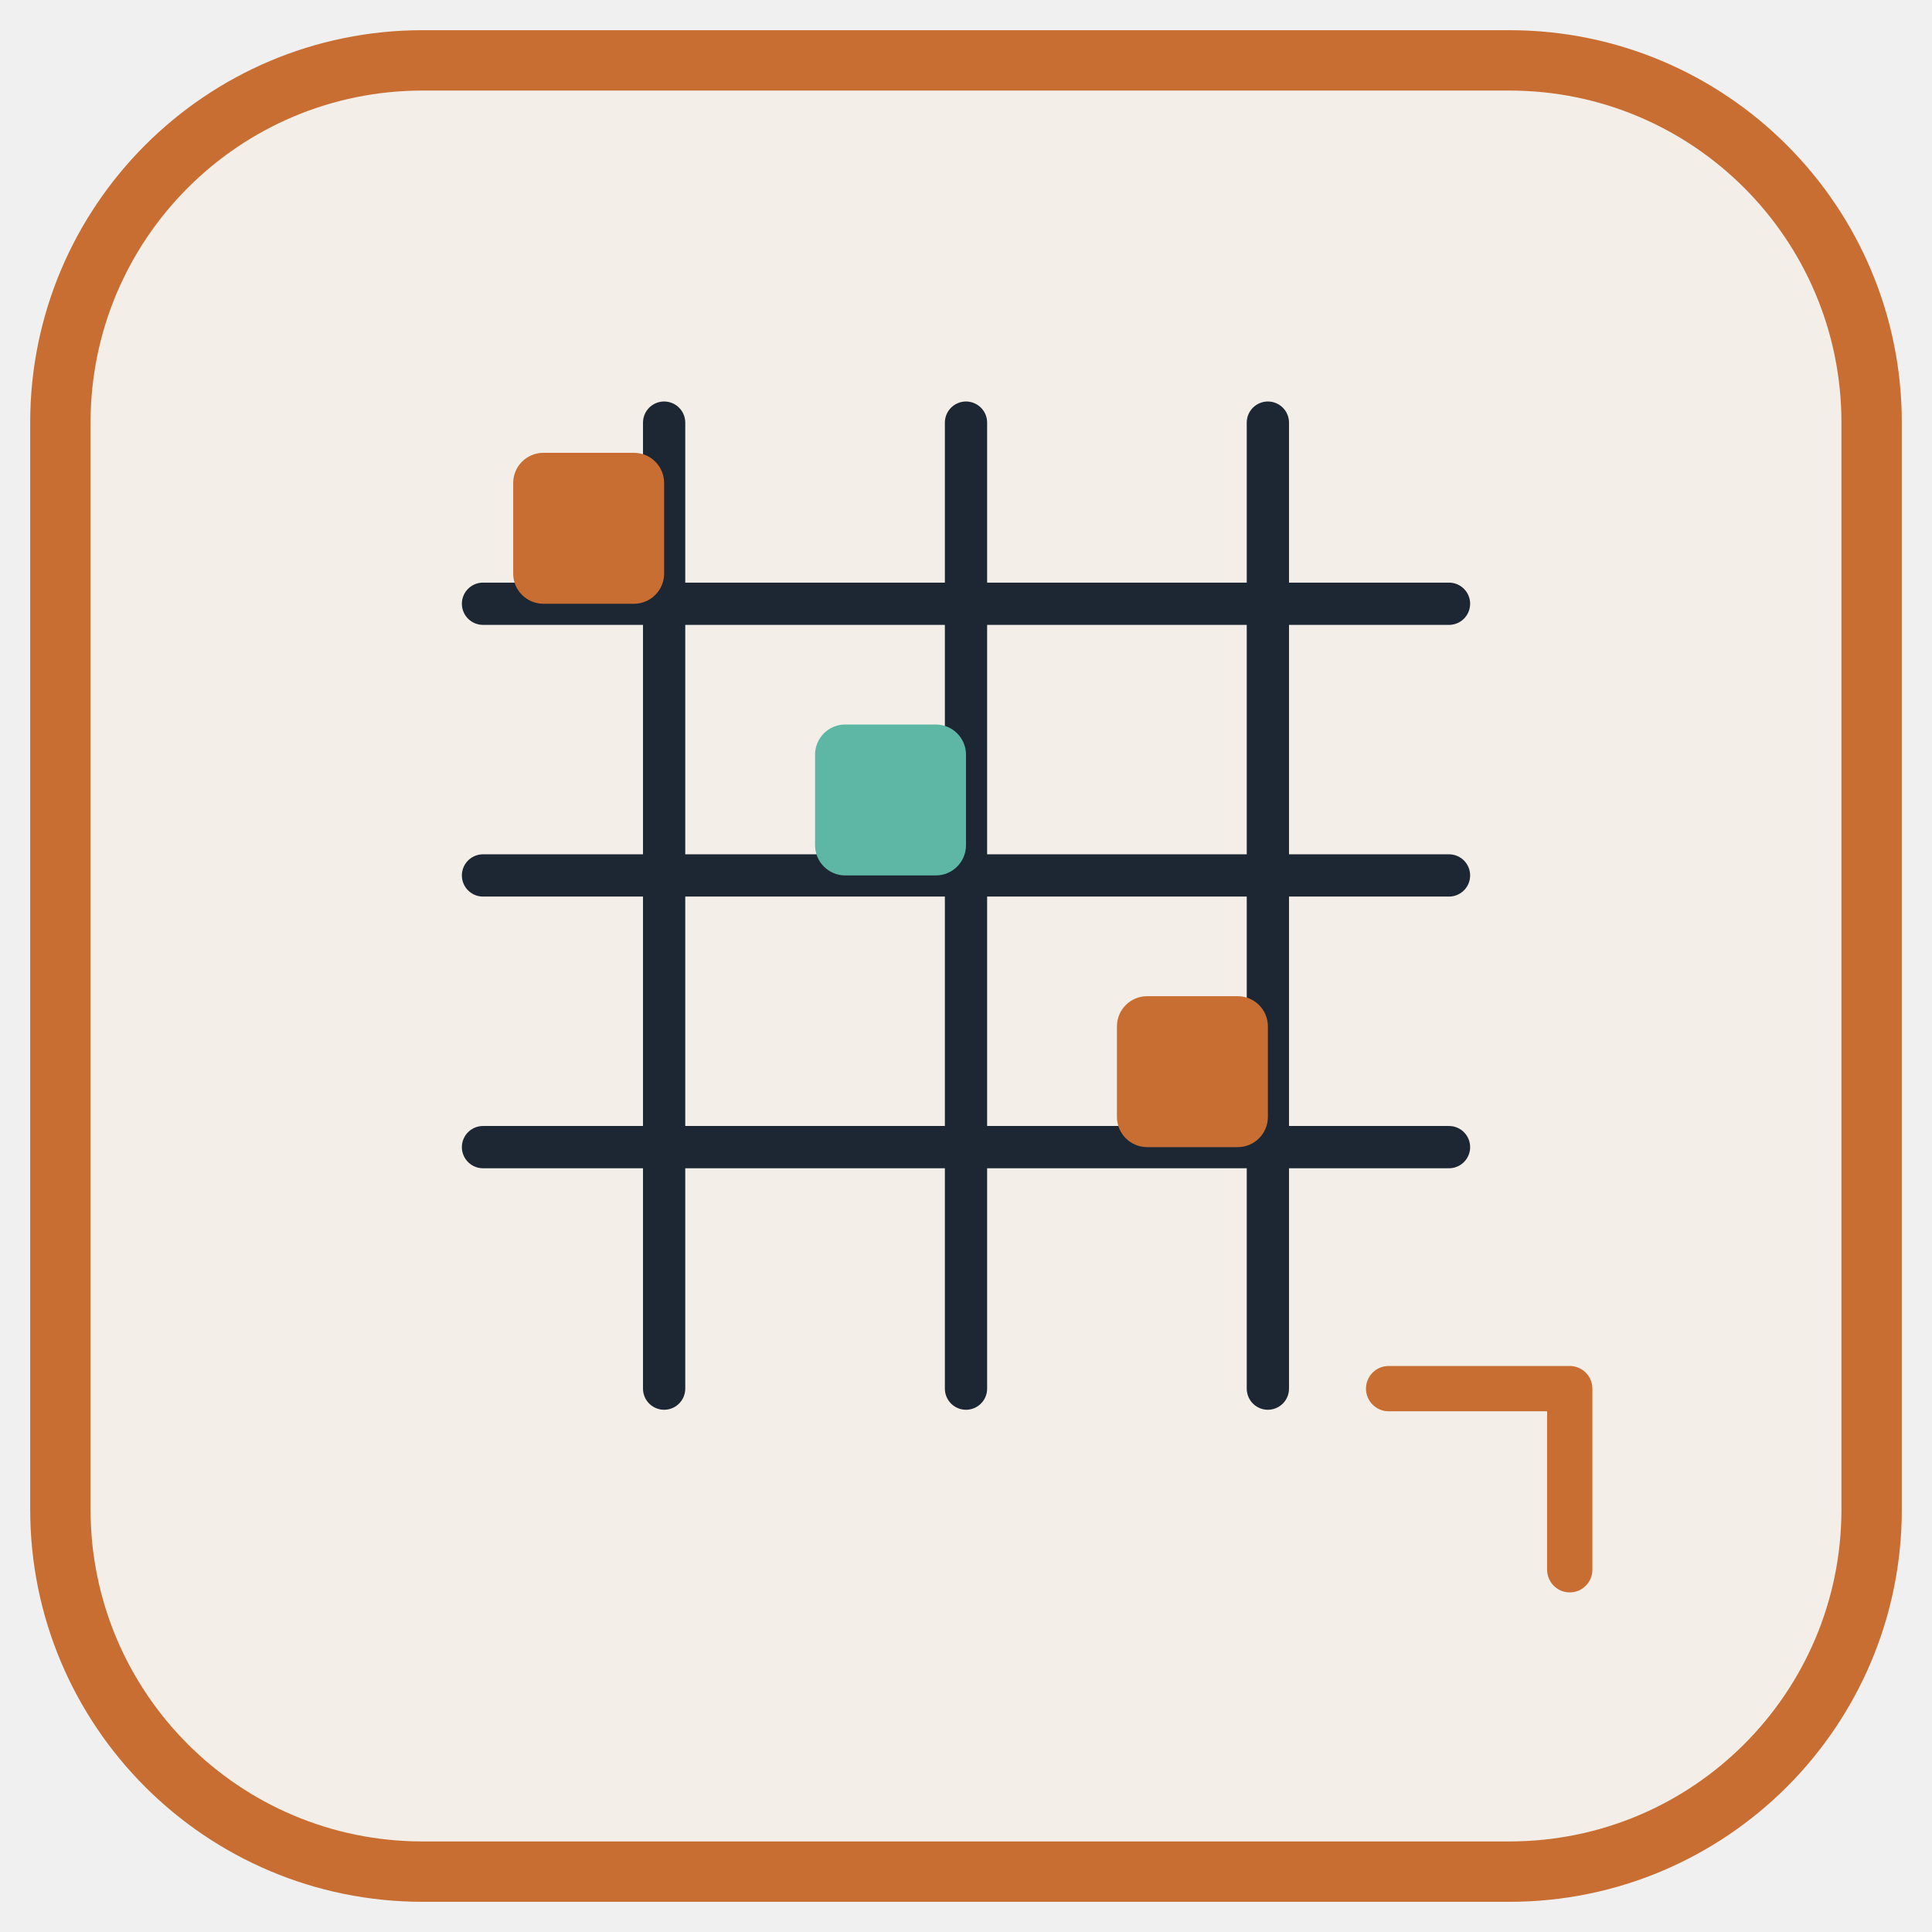
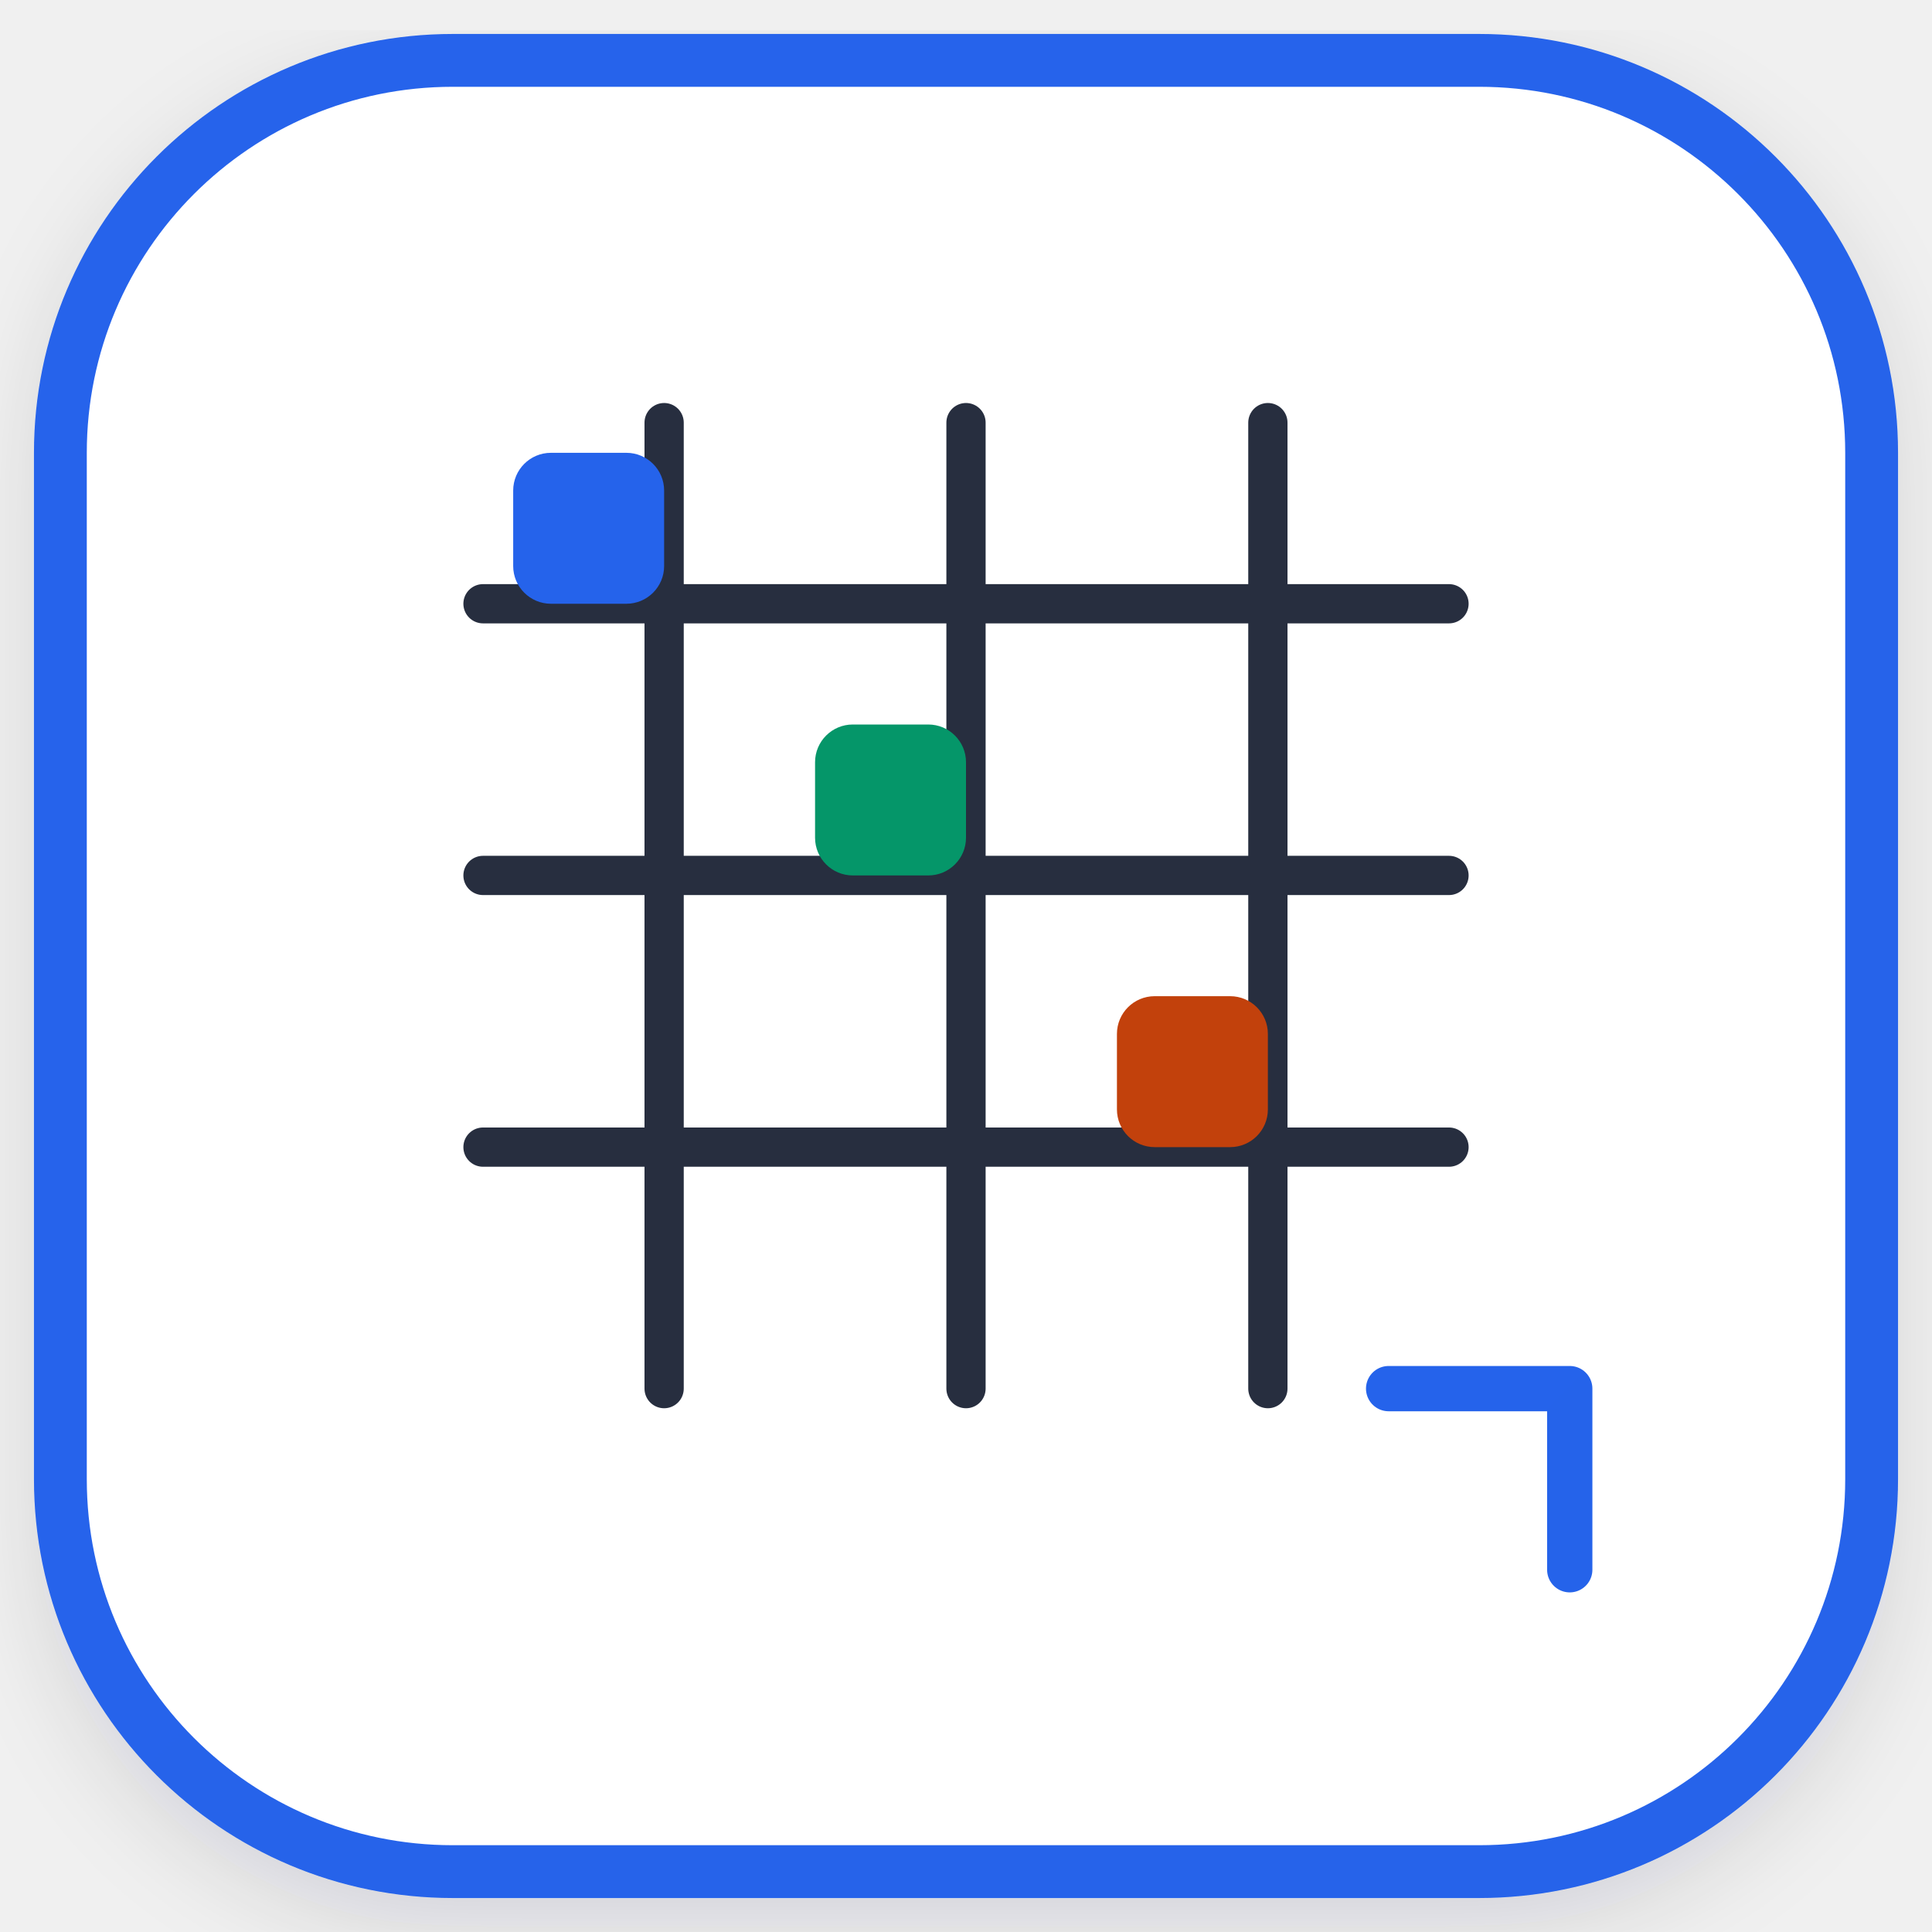
<svg xmlns="http://www.w3.org/2000/svg" viewBox="0 0 128 128" fill="none">
-   <rect x="4" y="4" width="120" height="120" rx="24" fill="#F3EFE8" stroke="#C96E32" stroke-width="4" />
-   <g stroke="#1D2733" stroke-width="2.8" stroke-linecap="round">
+   <defs>
+     <linearGradient id="logoGradLight" x1="0" y1="0" x2="128" y2="128">
+       <stop offset="0%" stop-color="#2563eb" />
+       <stop offset="100%" stop-color="#059669" />
+     </linearGradient>
+     <filter id="logoShadow" x="-4" y="-4" width="136" height="136">
+       <feDropShadow dx="0" dy="2" stdDeviation="3" flood-color="#0f172a" flood-opacity="0.12" />
+     </filter>
+   </defs>
+   <rect x="4" y="4" width="120" height="120" rx="26" fill="#ffffff" stroke="url(#logoGradLight)" stroke-width="3.5" filter="url(#logoShadow)" />
+   <g stroke="#0f172a" stroke-width="2.6" stroke-linecap="round" opacity="0.9">
    <line x1="32" y1="40" x2="96" y2="40" />
    <line x1="32" y1="58" x2="96" y2="58" />
    <line x1="32" y1="76" x2="96" y2="76" />
    <line x1="44" y1="28" x2="44" y2="92" />
    <line x1="64" y1="28" x2="64" y2="92" />
    <line x1="84" y1="28" x2="84" y2="92" />
  </g>
-   <rect x="34" y="30" width="10" height="10" rx="2" fill="#C96E32" />
-   <rect x="54" y="48" width="10" height="10" rx="2" fill="#5DB7A4" />
-   <rect x="74" y="66" width="10" height="10" rx="2" fill="#C96E32" />
-   <path d="M92 92H104V104" stroke="#C96E32" stroke-width="3" stroke-linecap="round" stroke-linejoin="round" />
+   <rect x="34" y="30" width="10" height="10" rx="2.5" fill="#2563eb" />
+   <rect x="54" y="48" width="10" height="10" rx="2.5" fill="#059669" />
+   <rect x="74" y="66" width="10" height="10" rx="2.5" fill="#c2410c" />
+   <path d="M92 92H104V104" stroke="url(#logoGradLight)" stroke-width="3" stroke-linecap="round" stroke-linejoin="round" />
</svg>
